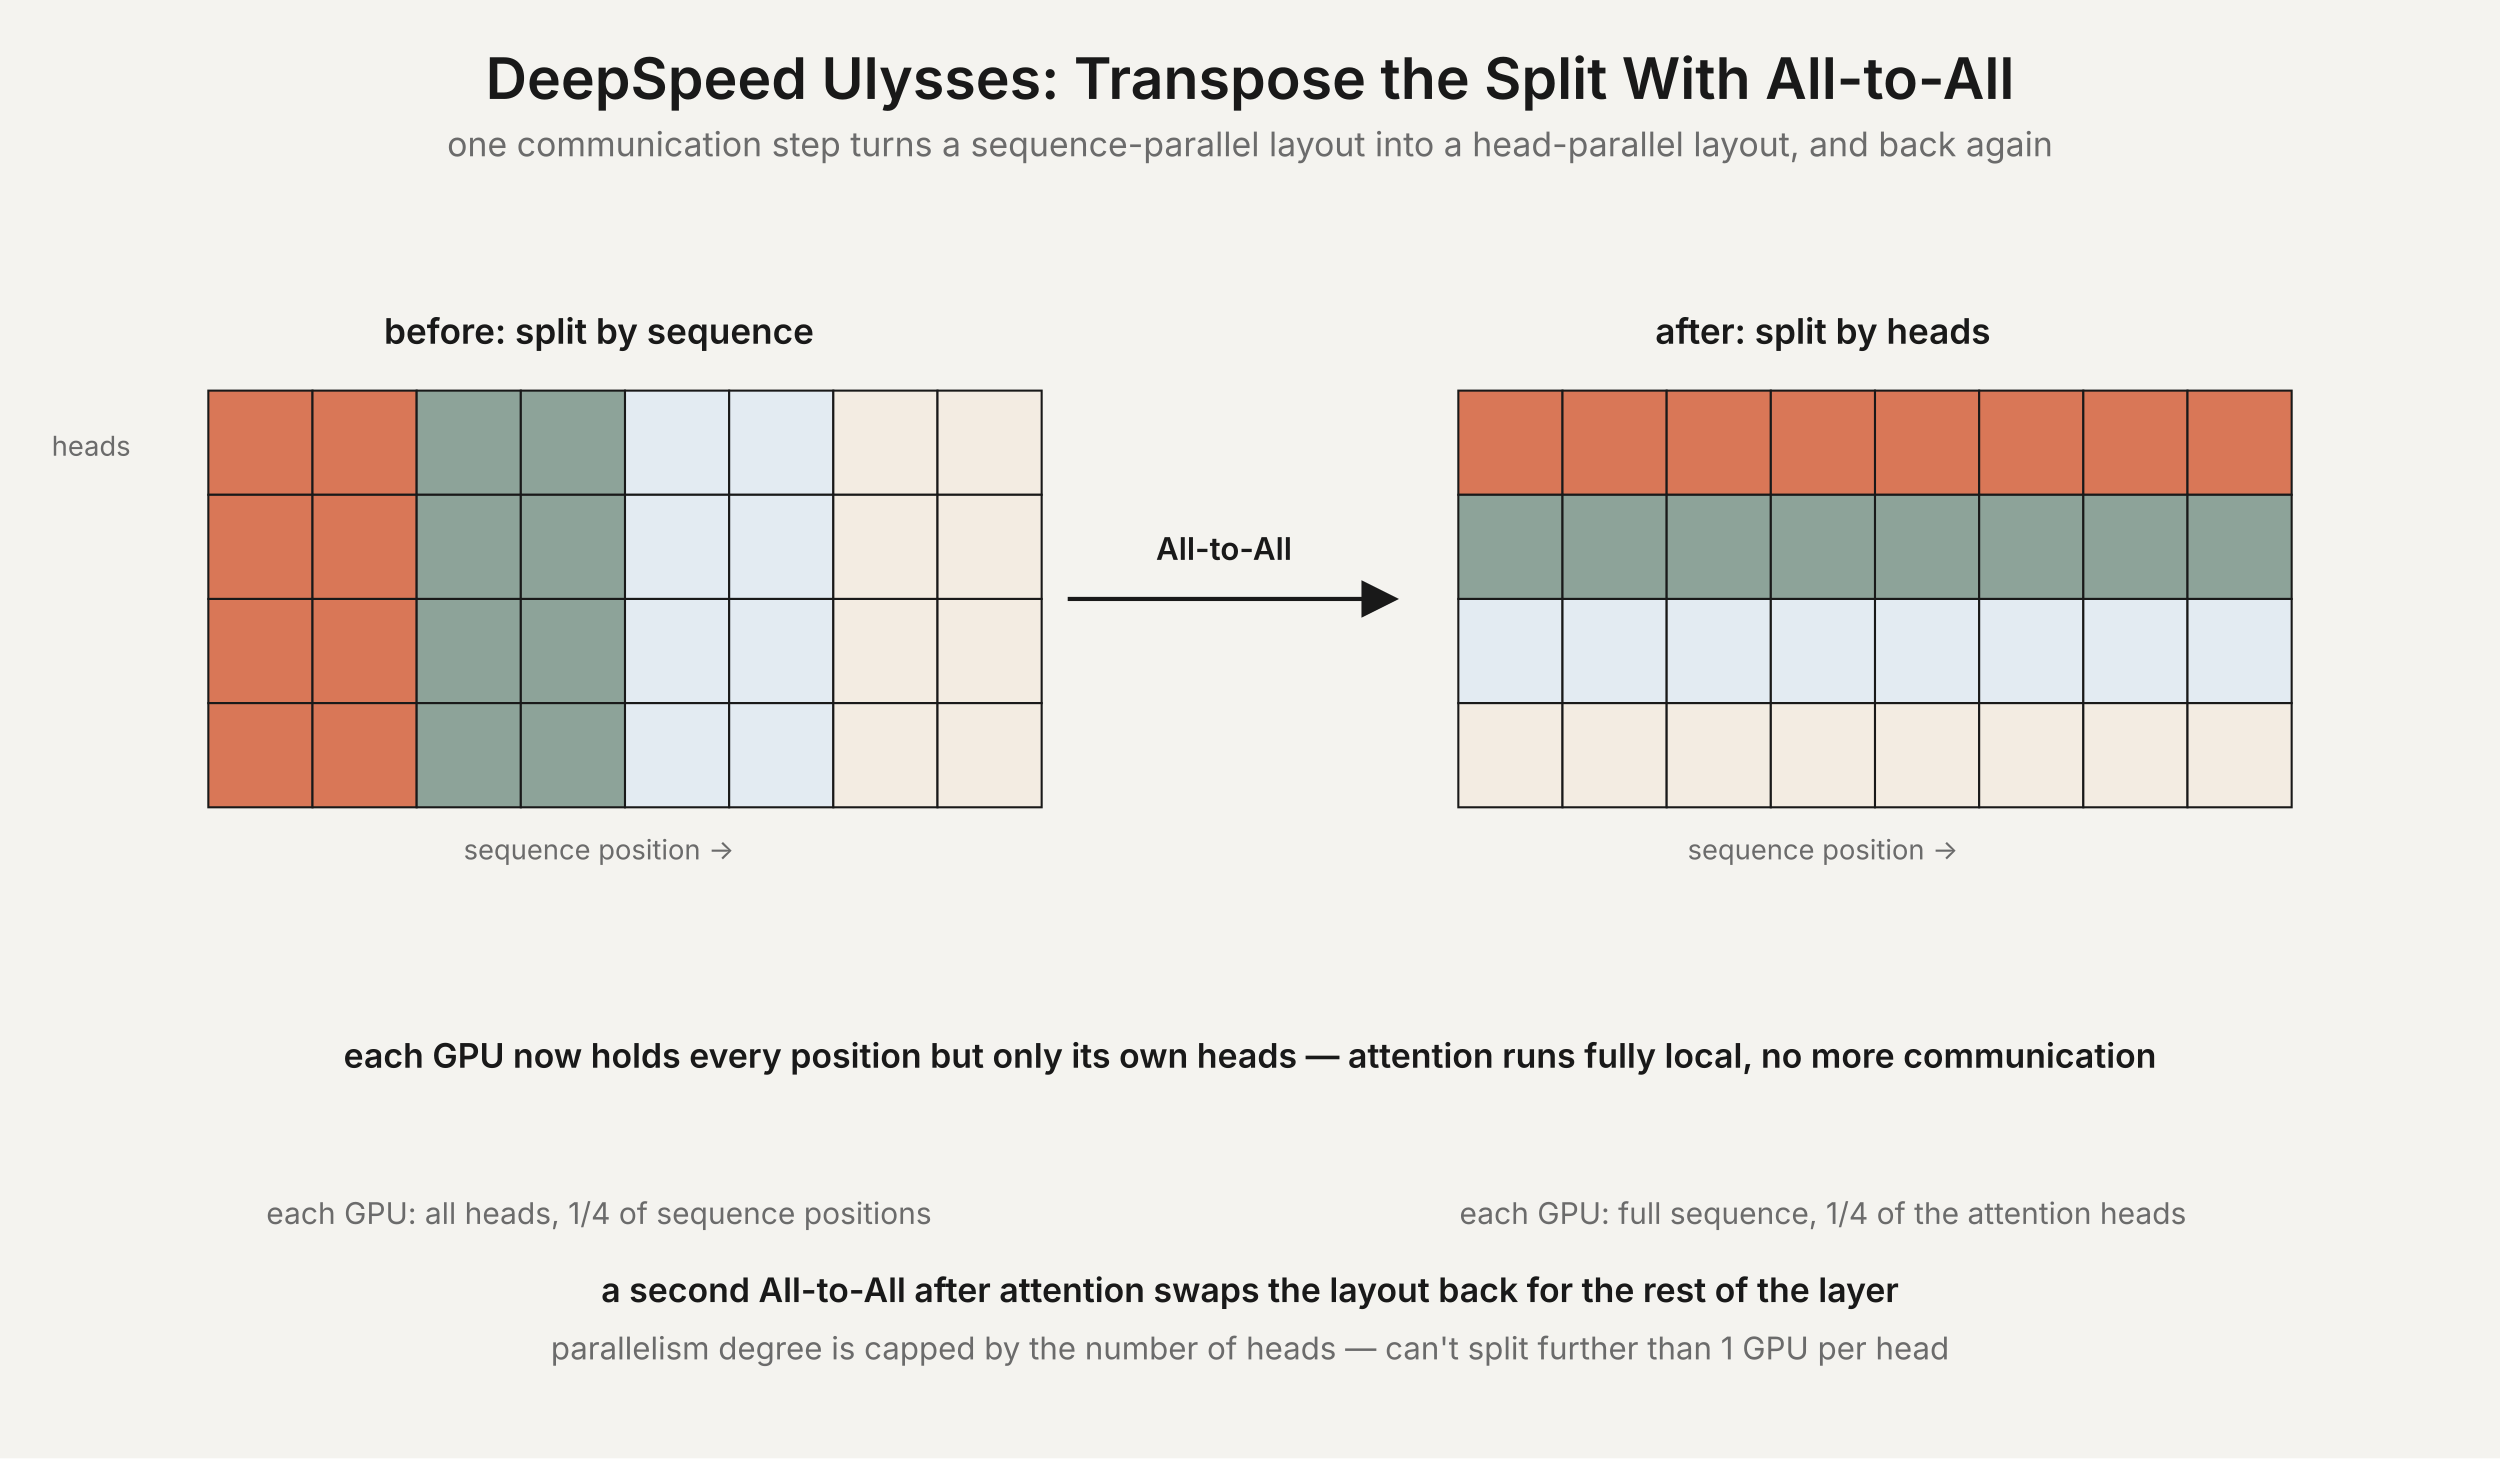
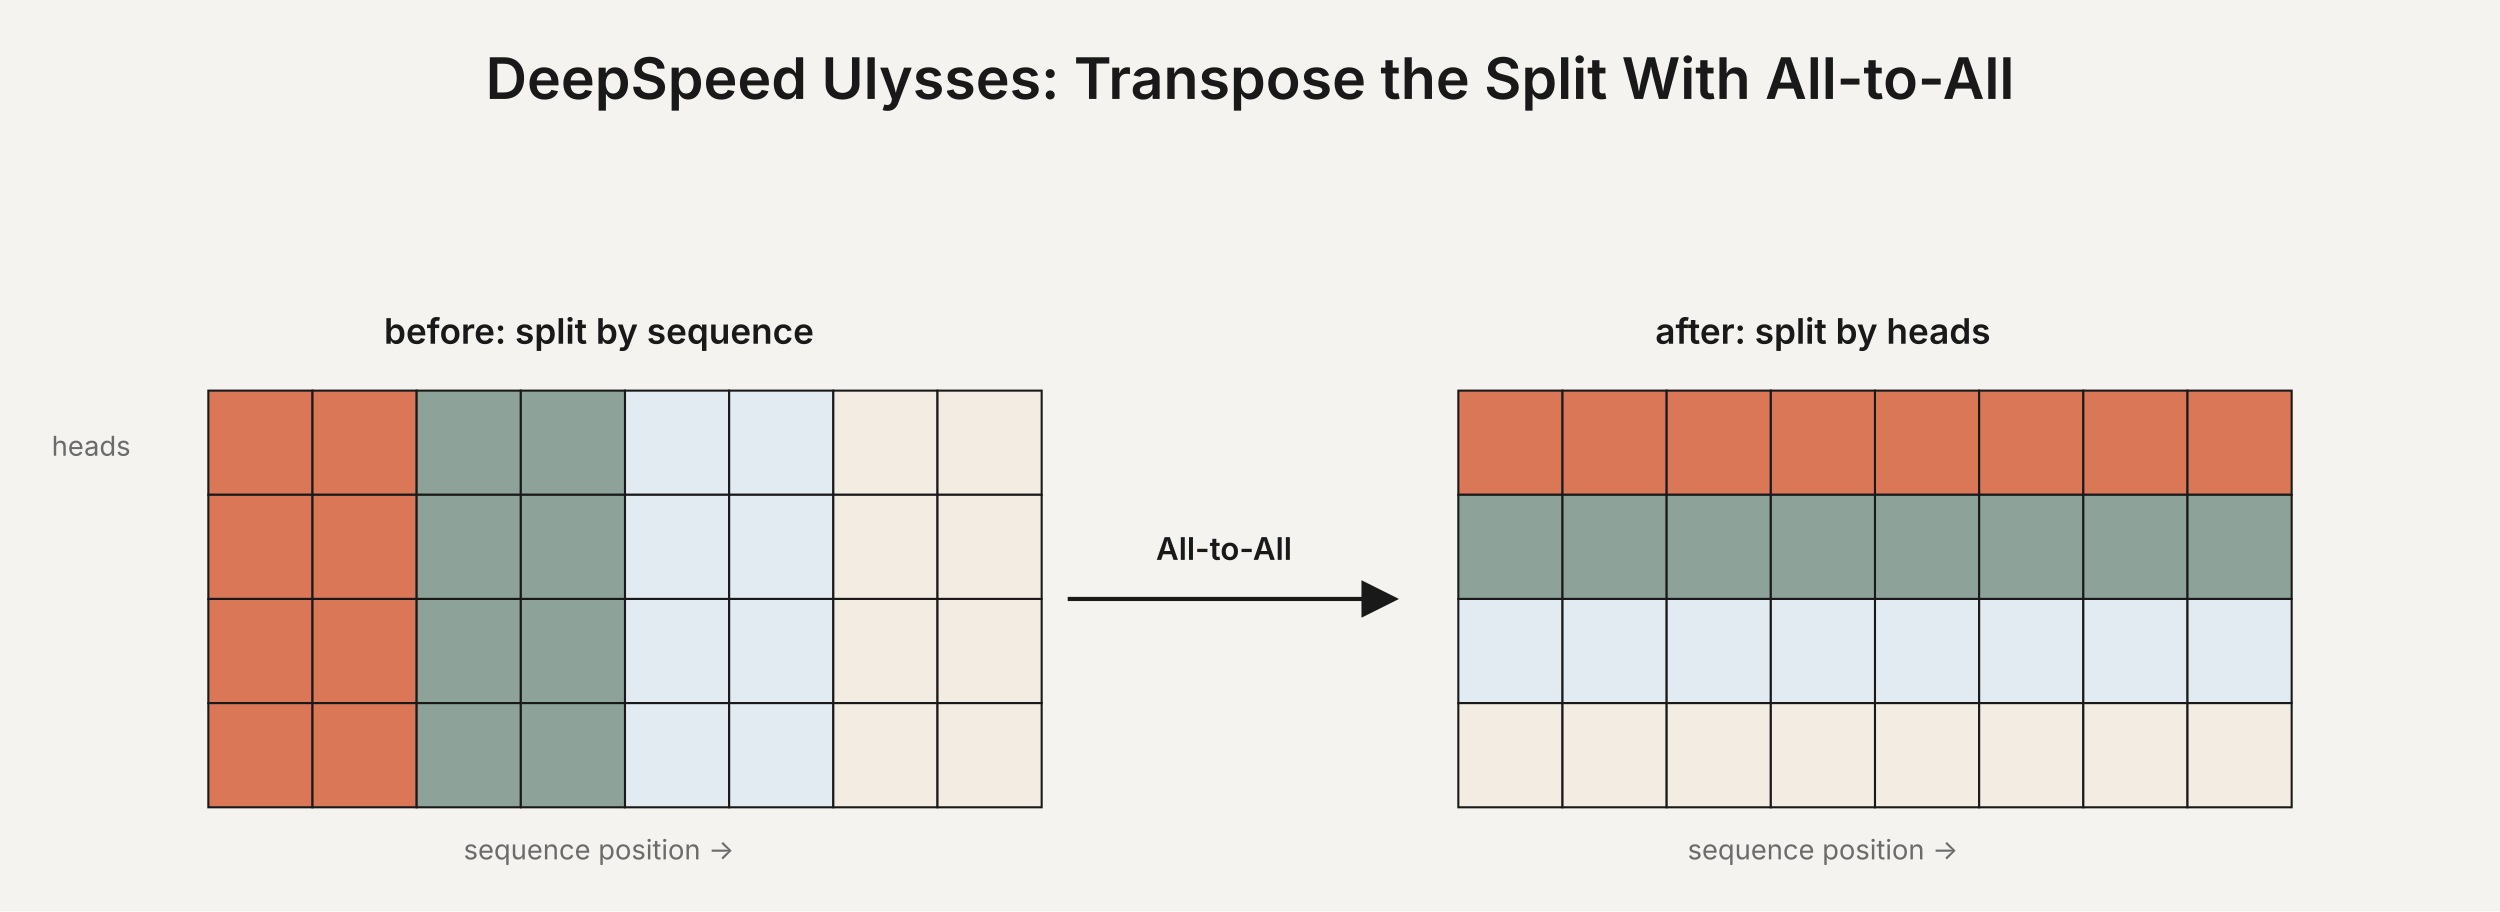
- <svg xmlns="http://www.w3.org/2000/svg" viewBox="0 0 960 560" font-family="Inter, -apple-system, sans-serif">
-   <rect x="0" y="0" width="960" height="560" fill="#F4F3EF" />
+ <svg xmlns="http://www.w3.org/2000/svg" viewBox="0 0 960 350" font-family="Inter, -apple-system, sans-serif">
+   <rect x="0" y="0" width="960" height="350" fill="#F4F3EF" />
  <text x="480" y="38" text-anchor="middle" font-size="22" font-weight="600" fill="#191919">DeepSpeed Ulysses: Transpose the Split With All-to-All</text>
-   <text x="480" y="60" text-anchor="middle" font-size="13" fill="#6B6B6B">one communication step turns a sequence-parallel layout into a head-parallel layout, and back again</text>
  <defs>
    <marker id="uarrow" markerWidth="9" markerHeight="9" refX="4.5" refY="4.5" orient="auto">
      <path d="M0,0 L9,4.5 L0,9 z" fill="#191919" />
    </marker>
  </defs>
  <text x="230" y="132" text-anchor="middle" font-size="13.5" font-weight="600" fill="#191919">before: split by sequence</text>
  <text x="230" y="470" text-anchor="middle" font-size="11.5" fill="#6B6B6B">each GPU: all heads, 1/4 of sequence positions</text>
  <rect x="80" y="150" width="40" height="40" fill="#D97757" stroke="#191919" stroke-width="0.8" />
  <rect x="120" y="150" width="40" height="40" fill="#D97757" stroke="#191919" stroke-width="0.8" />
  <rect x="160" y="150" width="40" height="40" fill="#8DA399" stroke="#191919" stroke-width="0.8" />
  <rect x="200" y="150" width="40" height="40" fill="#8DA399" stroke="#191919" stroke-width="0.8" />
  <rect x="240" y="150" width="40" height="40" fill="#E3EBF2" stroke="#191919" stroke-width="0.8" />
  <rect x="280" y="150" width="40" height="40" fill="#E3EBF2" stroke="#191919" stroke-width="0.8" />
  <rect x="320" y="150" width="40" height="40" fill="#F3ECE2" stroke="#191919" stroke-width="0.8" />
  <rect x="360" y="150" width="40" height="40" fill="#F3ECE2" stroke="#191919" stroke-width="0.8" />
  <rect x="80" y="190" width="40" height="40" fill="#D97757" stroke="#191919" stroke-width="0.8" />
  <rect x="120" y="190" width="40" height="40" fill="#D97757" stroke="#191919" stroke-width="0.8" />
  <rect x="160" y="190" width="40" height="40" fill="#8DA399" stroke="#191919" stroke-width="0.8" />
  <rect x="200" y="190" width="40" height="40" fill="#8DA399" stroke="#191919" stroke-width="0.8" />
  <rect x="240" y="190" width="40" height="40" fill="#E3EBF2" stroke="#191919" stroke-width="0.8" />
  <rect x="280" y="190" width="40" height="40" fill="#E3EBF2" stroke="#191919" stroke-width="0.8" />
  <rect x="320" y="190" width="40" height="40" fill="#F3ECE2" stroke="#191919" stroke-width="0.8" />
  <rect x="360" y="190" width="40" height="40" fill="#F3ECE2" stroke="#191919" stroke-width="0.8" />
  <rect x="80" y="230" width="40" height="40" fill="#D97757" stroke="#191919" stroke-width="0.8" />
  <rect x="120" y="230" width="40" height="40" fill="#D97757" stroke="#191919" stroke-width="0.8" />
  <rect x="160" y="230" width="40" height="40" fill="#8DA399" stroke="#191919" stroke-width="0.8" />
  <rect x="200" y="230" width="40" height="40" fill="#8DA399" stroke="#191919" stroke-width="0.8" />
  <rect x="240" y="230" width="40" height="40" fill="#E3EBF2" stroke="#191919" stroke-width="0.8" />
  <rect x="280" y="230" width="40" height="40" fill="#E3EBF2" stroke="#191919" stroke-width="0.8" />
  <rect x="320" y="230" width="40" height="40" fill="#F3ECE2" stroke="#191919" stroke-width="0.8" />
  <rect x="360" y="230" width="40" height="40" fill="#F3ECE2" stroke="#191919" stroke-width="0.8" />
  <rect x="80" y="270" width="40" height="40" fill="#D97757" stroke="#191919" stroke-width="0.8" />
  <rect x="120" y="270" width="40" height="40" fill="#D97757" stroke="#191919" stroke-width="0.8" />
  <rect x="160" y="270" width="40" height="40" fill="#8DA399" stroke="#191919" stroke-width="0.8" />
  <rect x="200" y="270" width="40" height="40" fill="#8DA399" stroke="#191919" stroke-width="0.8" />
  <rect x="240" y="270" width="40" height="40" fill="#E3EBF2" stroke="#191919" stroke-width="0.8" />
  <rect x="280" y="270" width="40" height="40" fill="#E3EBF2" stroke="#191919" stroke-width="0.8" />
  <rect x="320" y="270" width="40" height="40" fill="#F3ECE2" stroke="#191919" stroke-width="0.8" />
  <rect x="360" y="270" width="40" height="40" fill="#F3ECE2" stroke="#191919" stroke-width="0.8" />
  <text x="35" y="175" text-anchor="middle" font-size="10.5" fill="#6B6B6B">heads</text>
  <text x="230" y="330" text-anchor="middle" font-size="10.5" fill="#6B6B6B">sequence position →</text>
  <line x1="410" y1="230" x2="530" y2="230" stroke="#191919" stroke-width="1.6" marker-end="url(#uarrow)" />
  <text x="470" y="215" text-anchor="middle" font-size="12" font-weight="600" fill="#191919">All-to-All</text>
  <text x="700" y="132" text-anchor="middle" font-size="13.5" font-weight="600" fill="#191919">after: split by heads</text>
  <text x="700" y="470" text-anchor="middle" font-size="11.5" fill="#6B6B6B">each GPU: full sequence, 1/4 of the attention heads</text>
  <rect x="560" y="150" width="40" height="40" fill="#D97757" stroke="#191919" stroke-width="0.8" />
  <rect x="600" y="150" width="40" height="40" fill="#D97757" stroke="#191919" stroke-width="0.8" />
  <rect x="640" y="150" width="40" height="40" fill="#D97757" stroke="#191919" stroke-width="0.8" />
  <rect x="680" y="150" width="40" height="40" fill="#D97757" stroke="#191919" stroke-width="0.8" />
  <rect x="720" y="150" width="40" height="40" fill="#D97757" stroke="#191919" stroke-width="0.8" />
  <rect x="760" y="150" width="40" height="40" fill="#D97757" stroke="#191919" stroke-width="0.8" />
  <rect x="800" y="150" width="40" height="40" fill="#D97757" stroke="#191919" stroke-width="0.8" />
  <rect x="840" y="150" width="40" height="40" fill="#D97757" stroke="#191919" stroke-width="0.8" />
  <rect x="560" y="190" width="40" height="40" fill="#8DA399" stroke="#191919" stroke-width="0.8" />
  <rect x="600" y="190" width="40" height="40" fill="#8DA399" stroke="#191919" stroke-width="0.8" />
  <rect x="640" y="190" width="40" height="40" fill="#8DA399" stroke="#191919" stroke-width="0.8" />
  <rect x="680" y="190" width="40" height="40" fill="#8DA399" stroke="#191919" stroke-width="0.8" />
  <rect x="720" y="190" width="40" height="40" fill="#8DA399" stroke="#191919" stroke-width="0.8" />
  <rect x="760" y="190" width="40" height="40" fill="#8DA399" stroke="#191919" stroke-width="0.8" />
  <rect x="800" y="190" width="40" height="40" fill="#8DA399" stroke="#191919" stroke-width="0.8" />
  <rect x="840" y="190" width="40" height="40" fill="#8DA399" stroke="#191919" stroke-width="0.8" />
  <rect x="560" y="230" width="40" height="40" fill="#E3EBF2" stroke="#191919" stroke-width="0.8" />
  <rect x="600" y="230" width="40" height="40" fill="#E3EBF2" stroke="#191919" stroke-width="0.8" />
  <rect x="640" y="230" width="40" height="40" fill="#E3EBF2" stroke="#191919" stroke-width="0.8" />
  <rect x="680" y="230" width="40" height="40" fill="#E3EBF2" stroke="#191919" stroke-width="0.8" />
  <rect x="720" y="230" width="40" height="40" fill="#E3EBF2" stroke="#191919" stroke-width="0.8" />
  <rect x="760" y="230" width="40" height="40" fill="#E3EBF2" stroke="#191919" stroke-width="0.8" />
  <rect x="800" y="230" width="40" height="40" fill="#E3EBF2" stroke="#191919" stroke-width="0.8" />
  <rect x="840" y="230" width="40" height="40" fill="#E3EBF2" stroke="#191919" stroke-width="0.8" />
  <rect x="560" y="270" width="40" height="40" fill="#F3ECE2" stroke="#191919" stroke-width="0.8" />
  <rect x="600" y="270" width="40" height="40" fill="#F3ECE2" stroke="#191919" stroke-width="0.8" />
  <rect x="640" y="270" width="40" height="40" fill="#F3ECE2" stroke="#191919" stroke-width="0.8" />
  <rect x="680" y="270" width="40" height="40" fill="#F3ECE2" stroke="#191919" stroke-width="0.8" />
  <rect x="720" y="270" width="40" height="40" fill="#F3ECE2" stroke="#191919" stroke-width="0.8" />
  <rect x="760" y="270" width="40" height="40" fill="#F3ECE2" stroke="#191919" stroke-width="0.8" />
  <rect x="800" y="270" width="40" height="40" fill="#F3ECE2" stroke="#191919" stroke-width="0.8" />
  <rect x="840" y="270" width="40" height="40" fill="#F3ECE2" stroke="#191919" stroke-width="0.8" />
  <text x="700" y="330" text-anchor="middle" font-size="10.5" fill="#6B6B6B">sequence position →</text>
-   <text x="480" y="410" text-anchor="middle" font-size="13" font-weight="600" fill="#191919">each GPU now holds every position but only its own heads — attention runs fully local, no more communication</text>
-   <text x="480" y="500" text-anchor="middle" font-size="13" fill="#191919" font-weight="600">a second All-to-All after attention swaps the layout back for the rest of the layer</text>
-   <text x="480" y="522" text-anchor="middle" font-size="12" fill="#6B6B6B">parallelism degree is capped by the number of heads — can't split further than 1 GPU per head</text>
</svg>
